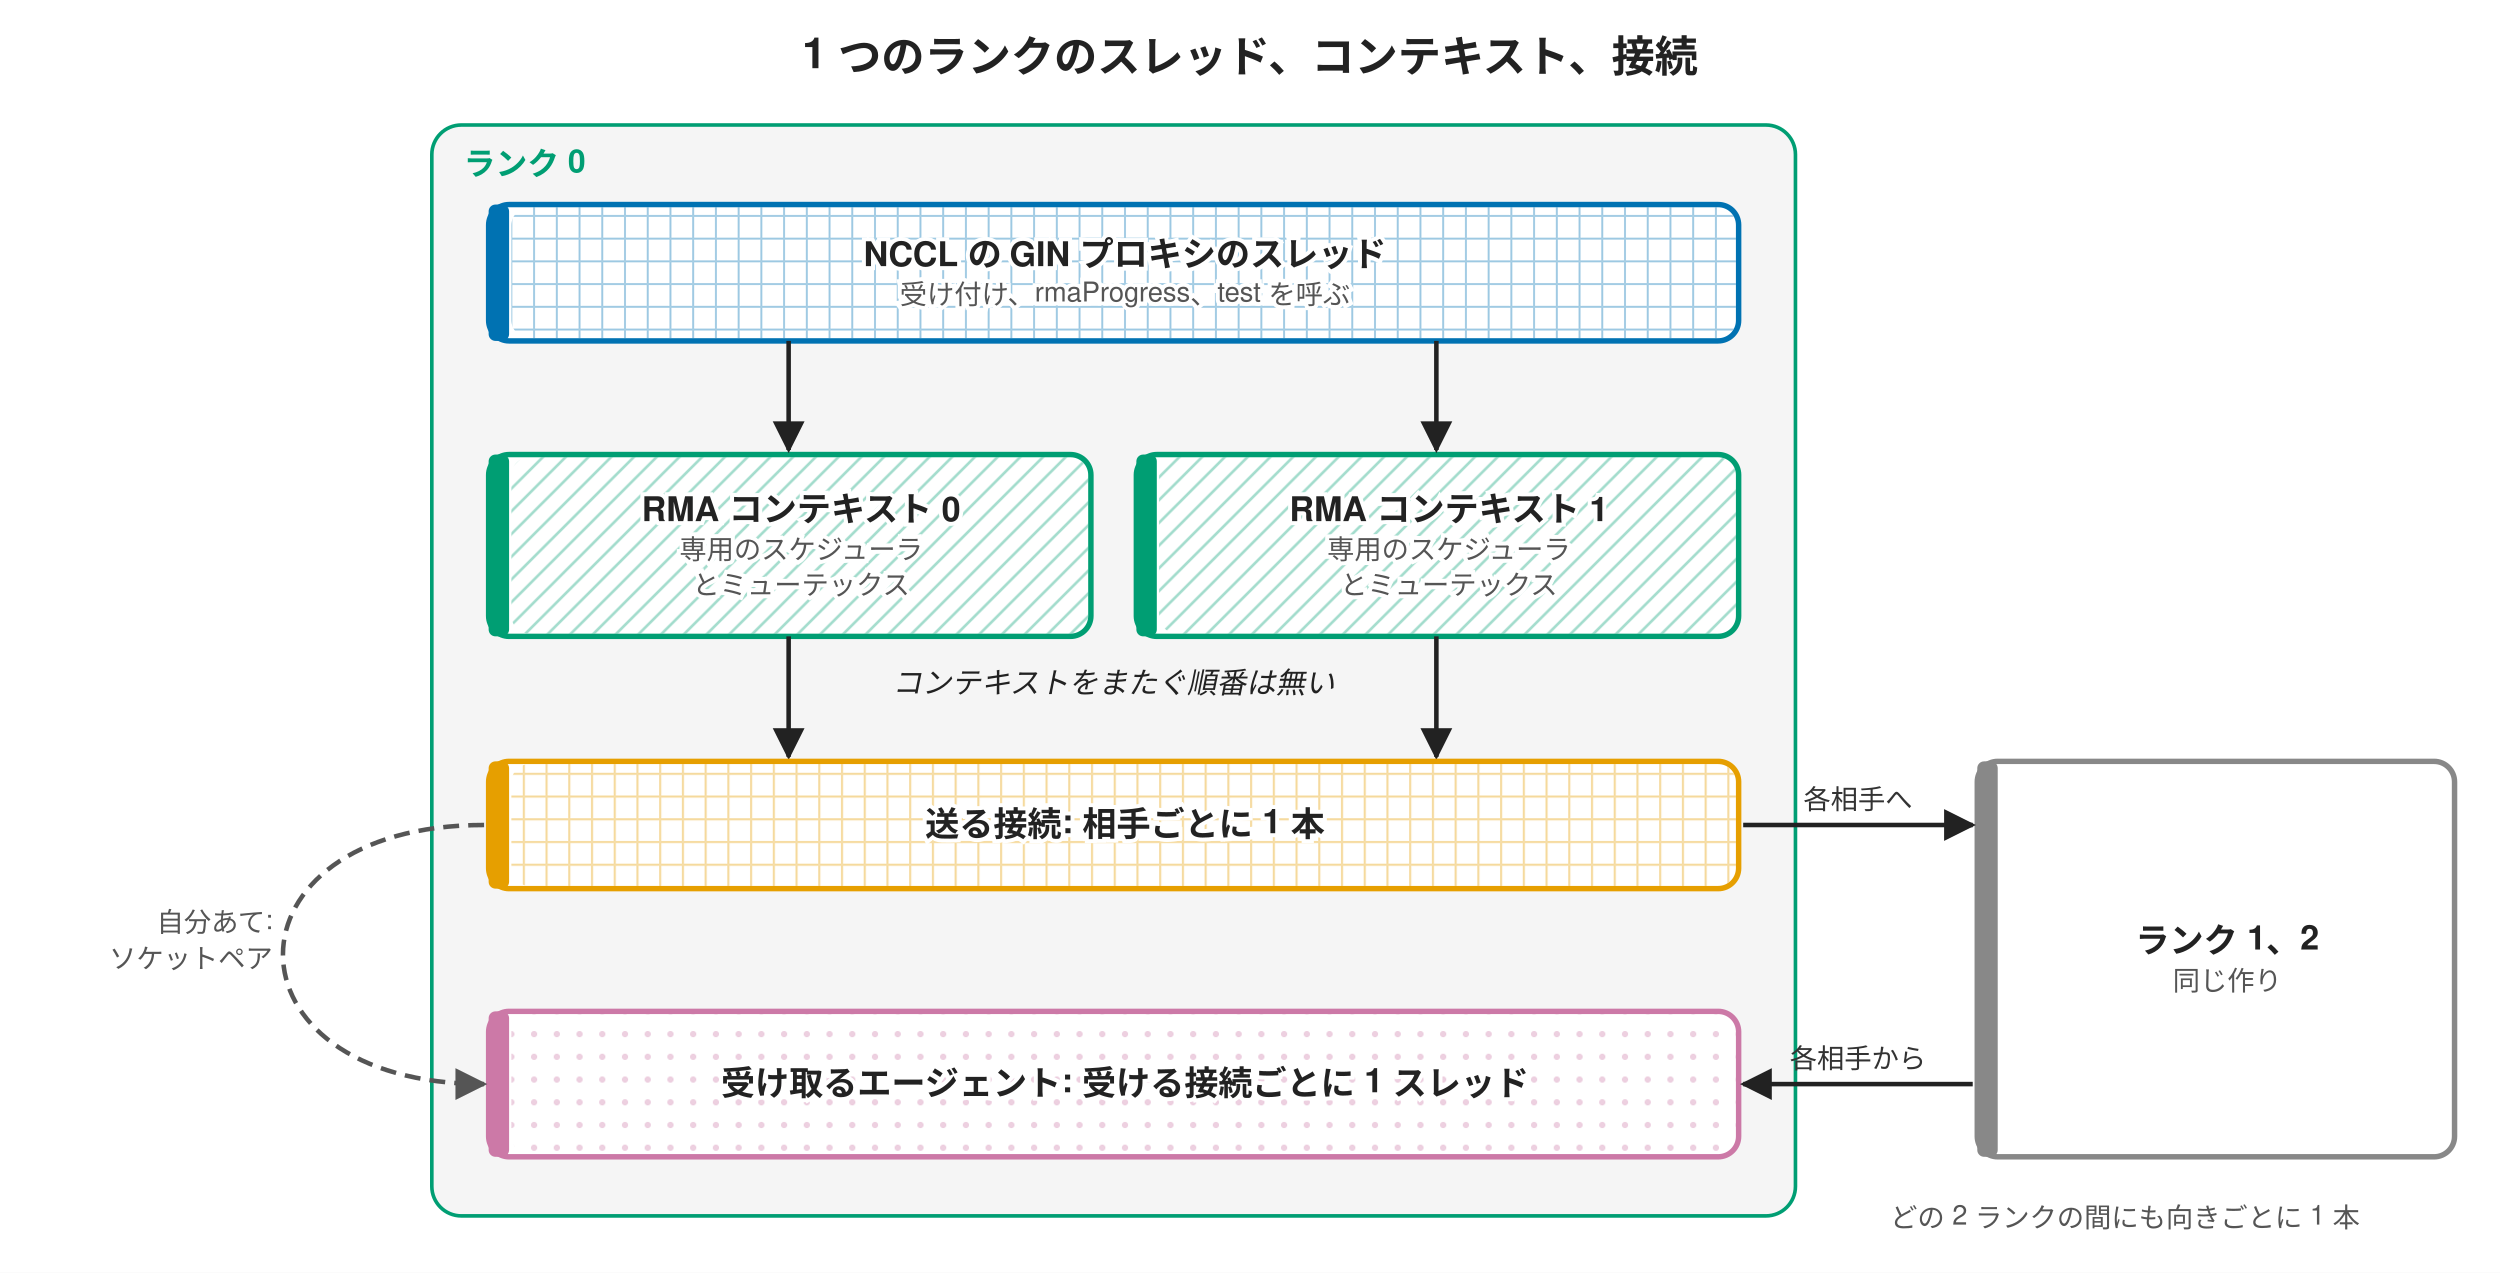
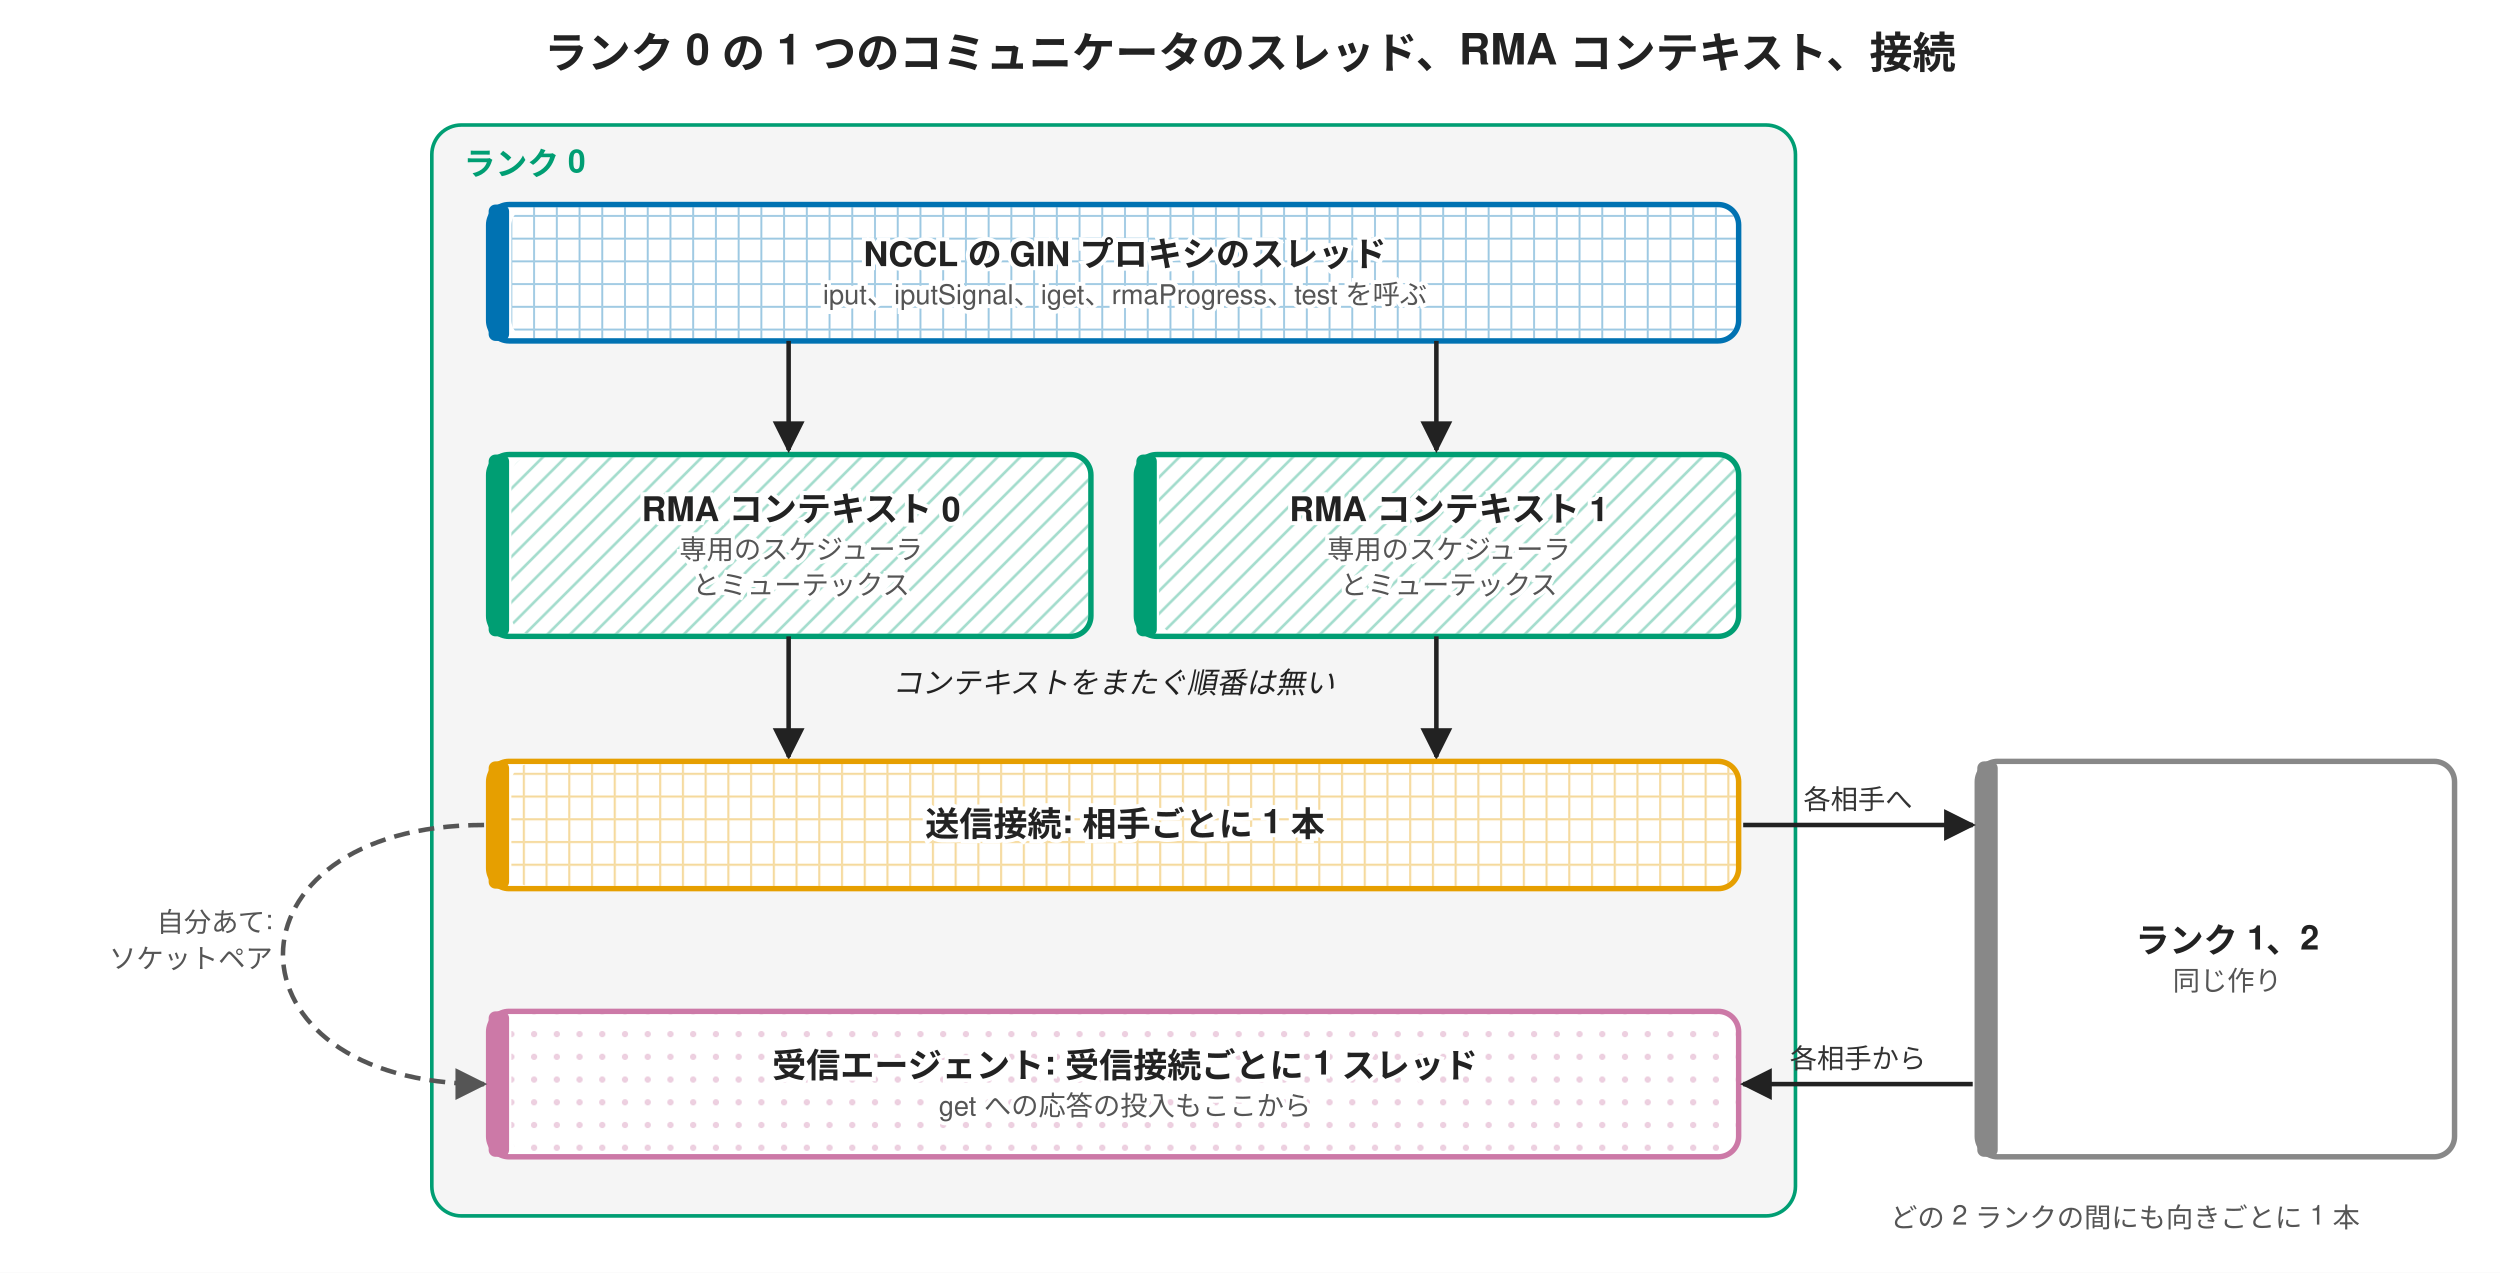
<svg xmlns="http://www.w3.org/2000/svg" width="1100" height="560" viewBox="0 0 1100 560">
  <defs>
    <pattern id="p-nccl" width="10" height="10" patternUnits="userSpaceOnUse">
      <g stroke="#0072B2" opacity="0.35">
        <path d="M0,5 h10 M5,0 v10" stroke-width="0.9" />
      </g>
    </pattern>
    <pattern id="p-sim" width="10" height="10" patternUnits="userSpaceOnUse">
      <g stroke="#009E73" opacity="0.35">
        <path d="M-2,2 l4,-4 M0,10 l10,-10 M8,12 l4,-4" stroke-width="1.2" />
      </g>
    </pattern>
    <marker id="m15" viewBox="0 0 10 10" refX="9" refY="5" markerWidth="7" markerHeight="7" orient="auto-start-reverse">
      <path d="M0,0 L10,5 L0,10 z" fill="#222222" />
    </marker>
    <marker id="m16" viewBox="0 0 10 10" refX="9" refY="5" markerWidth="7" markerHeight="7" orient="auto-start-reverse">
      <path d="M0,0 L10,5 L0,10 z" fill="#222222" />
    </marker>
    <marker id="m23" viewBox="0 0 10 10" refX="9" refY="5" markerWidth="7" markerHeight="7" orient="auto-start-reverse">
      <path d="M0,0 L10,5 L0,10 z" fill="#222222" />
    </marker>
    <marker id="m24" viewBox="0 0 10 10" refX="9" refY="5" markerWidth="7" markerHeight="7" orient="auto-start-reverse">
      <path d="M0,0 L10,5 L0,10 z" fill="#222222" />
    </marker>
    <pattern id="p-wire" width="10" height="10" patternUnits="userSpaceOnUse">
      <g stroke="#E69F00" opacity="0.35">
        <path d="M0,0.5 h10 M0.5,0 v10" stroke-width="1.0" />
      </g>
    </pattern>
    <pattern id="p-target" width="10" height="10" patternUnits="userSpaceOnUse">
      <g stroke="#CC79A7" opacity="0.35">
        <circle cx="5" cy="5" r="1.4" stroke="none" fill="#CC79A7" />
      </g>
    </pattern>
-     <marker id="m38" viewBox="0 0 10 10" refX="9" refY="5" markerWidth="7" markerHeight="7" orient="auto-start-reverse">
+     <marker id="m39" viewBox="0 0 10 10" refX="9" refY="5" markerWidth="7" markerHeight="7" orient="auto-start-reverse">
      <path d="M0,0 L10,5 L0,10 z" fill="#222222" />
    </marker>
-     <marker id="m40" viewBox="0 0 10 10" refX="9" refY="5" markerWidth="7" markerHeight="7" orient="auto-start-reverse">
+     <marker id="m41" viewBox="0 0 10 10" refX="9" refY="5" markerWidth="7" markerHeight="7" orient="auto-start-reverse">
      <path d="M0,0 L10,5 L0,10 z" fill="#222222" />
    </marker>
-     <marker id="m42" viewBox="0 0 10 10" refX="9" refY="5" markerWidth="7" markerHeight="7" orient="auto">
+     <marker id="m43" viewBox="0 0 10 10" refX="9" refY="5" markerWidth="7" markerHeight="7" orient="auto">
      <path d="M0,0 L10,5 L0,10 z" fill="#555555" />
    </marker>
  </defs>
  <rect x="0" y="0" width="1100" height="560" fill="#FFFFFF" />
-   <text x="550.0" y="30.0" font-family="Helvetica, Arial, 'Hiragino Sans', 'Hiragino Kaku Gothic ProN', 'Noto Sans CJK JP', 'Noto Sans JP', sans-serif" font-size="19" font-weight="bold" text-anchor="middle" fill="#222222">1 つのランクのスレッド、コンテキスト、接続</text>
+   <text x="550.0" y="30.0" font-family="Helvetica, Arial, 'Hiragino Sans', 'Hiragino Kaku Gothic ProN', 'Noto Sans CJK JP', 'Noto Sans JP', sans-serif" font-size="19" font-weight="bold" text-anchor="middle" fill="#222222">ランク 0 の 1 つのコミュニケータのスレッド、RMA コンテキスト、接続</text>
  <rect x="190" y="55" width="600" height="480" rx="13" fill="#F5F5F5" stroke="#009E73" stroke-width="1.6" />
  <text x="204.0" y="77.0" font-family="Helvetica, Arial, 'Hiragino Sans', 'Hiragino Kaku Gothic ProN', 'Noto Sans CJK JP', 'Noto Sans JP', sans-serif" font-size="14" font-weight="bold" text-anchor="start" fill="#009E73">ランク 0</text>
  <rect x="215" y="90" width="550" height="60" rx="9" fill="#FFFFFF" stroke="#0072B2" stroke-width="2.4" />
  <rect x="225" y="91.2" width="538.8" height="57.6" rx="8" fill="url(#p-nccl)" />
  <rect x="215" y="90" width="9" height="60" rx="3" fill="#0072B2" />
  <text x="495.0" y="117.1" font-family="Helvetica, Arial, 'Hiragino Sans', 'Hiragino Kaku Gothic ProN', 'Noto Sans CJK JP', 'Noto Sans JP', sans-serif" font-size="15" font-weight="bold" text-anchor="middle" fill="#222222" stroke="#FFFFFF" stroke-width="3.5" paint-order="stroke">NCCL の GIN プロキシのスレッド</text>
-   <text x="495.0" y="133.8" font-family="Helvetica, Arial, 'Hiragino Sans', 'Hiragino Kaku Gothic ProN', 'Noto Sans CJK JP', 'Noto Sans JP', sans-serif" font-size="12" font-weight="normal" text-anchor="middle" fill="#555555" stroke="#FFFFFF" stroke-width="3.5" paint-order="stroke">受け付け、rmaProgress、test を呼ぶ</text>
+   <text x="495.0" y="133.8" font-family="Helvetica, Arial, 'Hiragino Sans', 'Hiragino Kaku Gothic ProN', 'Noto Sans CJK JP', 'Noto Sans JP', sans-serif" font-size="12" font-weight="normal" text-anchor="middle" fill="#555555" stroke="#FFFFFF" stroke-width="3.5" paint-order="stroke">iput、iputSignal、iget、rmaProgress、test を呼ぶ</text>
  <rect x="215" y="200" width="265" height="80" rx="9" fill="#FFFFFF" stroke="#009E73" stroke-width="2.4" />
  <rect x="225" y="201.2" width="253.8" height="77.6" rx="8" fill="url(#p-sim)" />
  <rect x="215" y="200" width="9" height="80" rx="3" fill="#009E73" />
  <text x="352.5" y="229.3" font-family="Helvetica, Arial, 'Hiragino Sans', 'Hiragino Kaku Gothic ProN', 'Noto Sans CJK JP', 'Noto Sans JP', sans-serif" font-size="15" font-weight="bold" text-anchor="middle" fill="#222222" stroke="#FFFFFF" stroke-width="3.5" paint-order="stroke">RMA コンテキスト 0</text>
  <text x="352.5" y="246.0" font-family="Helvetica, Arial, 'Hiragino Sans', 'Hiragino Kaku Gothic ProN', 'Noto Sans CJK JP', 'Noto Sans JP', sans-serif" font-size="12" font-weight="normal" text-anchor="middle" fill="#555555" stroke="#FFFFFF" stroke-width="3.5" paint-order="stroke">専用のスケジューラ</text>
  <text x="352.5" y="261.6" font-family="Helvetica, Arial, 'Hiragino Sans', 'Hiragino Kaku Gothic ProN', 'Noto Sans CJK JP', 'Noto Sans JP', sans-serif" font-size="12" font-weight="normal" text-anchor="middle" fill="#555555" stroke="#FFFFFF" stroke-width="3.5" paint-order="stroke">とミューテックス</text>
  <line x1="347" y1="150" x2="347" y2="198" stroke="#222222" stroke-width="2.0" marker-end="url(#m15)" />
  <line x1="347" y1="280" x2="347" y2="333" stroke="#222222" stroke-width="2.0" marker-end="url(#m16)" />
  <rect x="500" y="200" width="265" height="80" rx="9" fill="#FFFFFF" stroke="#009E73" stroke-width="2.4" />
  <rect x="510" y="201.2" width="253.8" height="77.6" rx="8" fill="url(#p-sim)" />
  <rect x="500" y="200" width="9" height="80" rx="3" fill="#009E73" />
  <text x="637.5" y="229.3" font-family="Helvetica, Arial, 'Hiragino Sans', 'Hiragino Kaku Gothic ProN', 'Noto Sans CJK JP', 'Noto Sans JP', sans-serif" font-size="15" font-weight="bold" text-anchor="middle" fill="#222222" stroke="#FFFFFF" stroke-width="3.5" paint-order="stroke">RMA コンテキスト 1</text>
  <text x="637.5" y="246.0" font-family="Helvetica, Arial, 'Hiragino Sans', 'Hiragino Kaku Gothic ProN', 'Noto Sans CJK JP', 'Noto Sans JP', sans-serif" font-size="12" font-weight="normal" text-anchor="middle" fill="#555555" stroke="#FFFFFF" stroke-width="3.5" paint-order="stroke">専用のスケジューラ</text>
  <text x="637.5" y="261.6" font-family="Helvetica, Arial, 'Hiragino Sans', 'Hiragino Kaku Gothic ProN', 'Noto Sans CJK JP', 'Noto Sans JP', sans-serif" font-size="12" font-weight="normal" text-anchor="middle" fill="#555555" stroke="#FFFFFF" stroke-width="3.5" paint-order="stroke">とミューテックス</text>
  <line x1="632" y1="150" x2="632" y2="198" stroke="#222222" stroke-width="2.0" marker-end="url(#m23)" />
  <line x1="632" y1="280" x2="632" y2="333" stroke="#222222" stroke-width="2.0" marker-end="url(#m24)" />
  <text x="490.0" y="305.0" font-family="Helvetica, Arial, 'Hiragino Sans', 'Hiragino Kaku Gothic ProN', 'Noto Sans CJK JP', 'Noto Sans JP', sans-serif" font-size="13" font-weight="normal" text-anchor="middle" fill="#222222" font-style="italic">コンテキストをまたぐ順番は無い</text>
  <rect x="215" y="335" width="550" height="56" rx="9" fill="#FFFFFF" stroke="#E69F00" stroke-width="2.4" />
  <rect x="225" y="336.2" width="538.8" height="53.6" rx="8" fill="url(#p-wire)" />
  <rect x="215" y="335" width="9" height="56" rx="3" fill="#E69F00" />
-   <text x="495.0" y="367.9" font-family="Helvetica, Arial, 'Hiragino Sans', 'Hiragino Kaku Gothic ProN', 'Noto Sans CJK JP', 'Noto Sans JP', sans-serif" font-size="15" font-weight="bold" text-anchor="middle" fill="#222222" stroke="#FFFFFF" stroke-width="3.5" paint-order="stroke">送る接続: 相手ごとに 1 本</text>
+   <text x="495.0" y="367.9" font-family="Helvetica, Arial, 'Hiragino Sans', 'Hiragino Kaku Gothic ProN', 'Noto Sans CJK JP', 'Noto Sans JP', sans-serif" font-size="15" font-weight="bold" text-anchor="middle" fill="#222222" stroke="#FFFFFF" stroke-width="3.5" paint-order="stroke">送信接続: 相手ごとに 1 本</text>
  <rect x="215" y="445" width="550" height="64" rx="9" fill="#FFFFFF" stroke="#CC79A7" stroke-width="2.4" />
  <rect x="225" y="446.2" width="538.8" height="61.6" rx="8" fill="url(#p-target)" />
  <rect x="215" y="445" width="9" height="64" rx="3" fill="#CC79A7" />
-   <text x="495.0" y="481.9" font-family="Helvetica, Arial, 'Hiragino Sans', 'Hiragino Kaku Gothic ProN', 'Noto Sans CJK JP', 'Noto Sans JP', sans-serif" font-size="15" font-weight="bold" text-anchor="middle" fill="#222222" stroke="#FFFFFF" stroke-width="3.5" paint-order="stroke">受け取るエージェント: 受ける接続ごとに 1 スレッド</text>
+   <text x="495.0" y="474.1" font-family="Helvetica, Arial, 'Hiragino Sans', 'Hiragino Kaku Gothic ProN', 'Noto Sans CJK JP', 'Noto Sans JP', sans-serif" font-size="15" font-weight="bold" text-anchor="middle" fill="#222222" stroke="#FFFFFF" stroke-width="3.5" paint-order="stroke">受信エージェント: 受信接続ごとに 1 スレッド</text>
+   <text x="495.0" y="490.8" font-family="Helvetica, Arial, 'Hiragino Sans', 'Hiragino Kaku Gothic ProN', 'Noto Sans CJK JP', 'Noto Sans JP', sans-serif" font-size="12" font-weight="normal" text-anchor="middle" fill="#555555" stroke="#FFFFFF" stroke-width="3.5" paint-order="stroke">get への応答の投入もここから</text>
  <rect x="870" y="335" width="210" height="174" rx="9" fill="#FFFFFF" stroke="#888888" stroke-width="2.4" />
  <rect x="870" y="335" width="9" height="174" rx="3" fill="#888888" />
  <text x="980.0" y="419.1" font-family="Helvetica, Arial, 'Hiragino Sans', 'Hiragino Kaku Gothic ProN', 'Noto Sans CJK JP', 'Noto Sans JP', sans-serif" font-size="15" font-weight="bold" text-anchor="middle" fill="#222222" stroke="#FFFFFF" stroke-width="3.5" paint-order="stroke">ランク 1、2</text>
  <text x="980.0" y="435.8" font-family="Helvetica, Arial, 'Hiragino Sans', 'Hiragino Kaku Gothic ProN', 'Noto Sans CJK JP', 'Noto Sans JP', sans-serif" font-size="12" font-weight="normal" text-anchor="middle" fill="#555555" stroke="#FFFFFF" stroke-width="3.5" paint-order="stroke">同じ作り</text>
-   <line x1="767" y1="363" x2="868" y2="363" stroke="#222222" stroke-width="2.0" marker-end="url(#m38)" />
+   <line x1="767" y1="363" x2="868" y2="363" stroke="#222222" stroke-width="2.0" marker-end="url(#m39)" />
  <text x="817.5" y="356.0" font-family="Helvetica, Arial, 'Hiragino Sans', 'Hiragino Kaku Gothic ProN', 'Noto Sans CJK JP', 'Noto Sans JP', sans-serif" font-size="12" font-weight="normal" text-anchor="middle" fill="#333333">各相手へ</text>
-   <line x1="868" y1="477" x2="767" y2="477" stroke="#222222" stroke-width="2.0" marker-end="url(#m40)" />
+   <line x1="868" y1="477" x2="767" y2="477" stroke="#222222" stroke-width="2.0" marker-end="url(#m41)" />
  <text x="817.5" y="470.0" font-family="Helvetica, Arial, 'Hiragino Sans', 'Hiragino Kaku Gothic ProN', 'Noto Sans CJK JP', 'Noto Sans JP', sans-serif" font-size="12" font-weight="normal" text-anchor="middle" fill="#333333">各相手から</text>
-   <path d="M 213,363 C 95,363 95,477 213,477" fill="none" stroke="#555555" stroke-width="2.0" stroke-dasharray="7 4" marker-end="url(#m42)" />
+   <path d="M 213,363 C 95,363 95,477 213,477" fill="none" stroke="#555555" stroke-width="2.0" stroke-dasharray="7 4" marker-end="url(#m43)" />
  <text x="120.0" y="410.0" font-family="Helvetica, Arial, 'Hiragino Sans', 'Hiragino Kaku Gothic ProN', 'Noto Sans CJK JP', 'Noto Sans JP', sans-serif" font-size="12" font-weight="normal" text-anchor="end" fill="#555555">自分あて:</text>
  <text x="120.0" y="426.0" font-family="Helvetica, Arial, 'Hiragino Sans', 'Hiragino Kaku Gothic ProN', 'Noto Sans CJK JP', 'Noto Sans JP', sans-serif" font-size="12" font-weight="normal" text-anchor="end" fill="#555555">ソケットペア</text>
  <text x="935.0" y="540.0" font-family="Helvetica, Arial, 'Hiragino Sans', 'Hiragino Kaku Gothic ProN', 'Noto Sans CJK JP', 'Noto Sans JP', sans-serif" font-size="12" font-weight="normal" text-anchor="middle" fill="#555555">どの 2 ランクの間にも向きごとに 1 本</text>
</svg>
